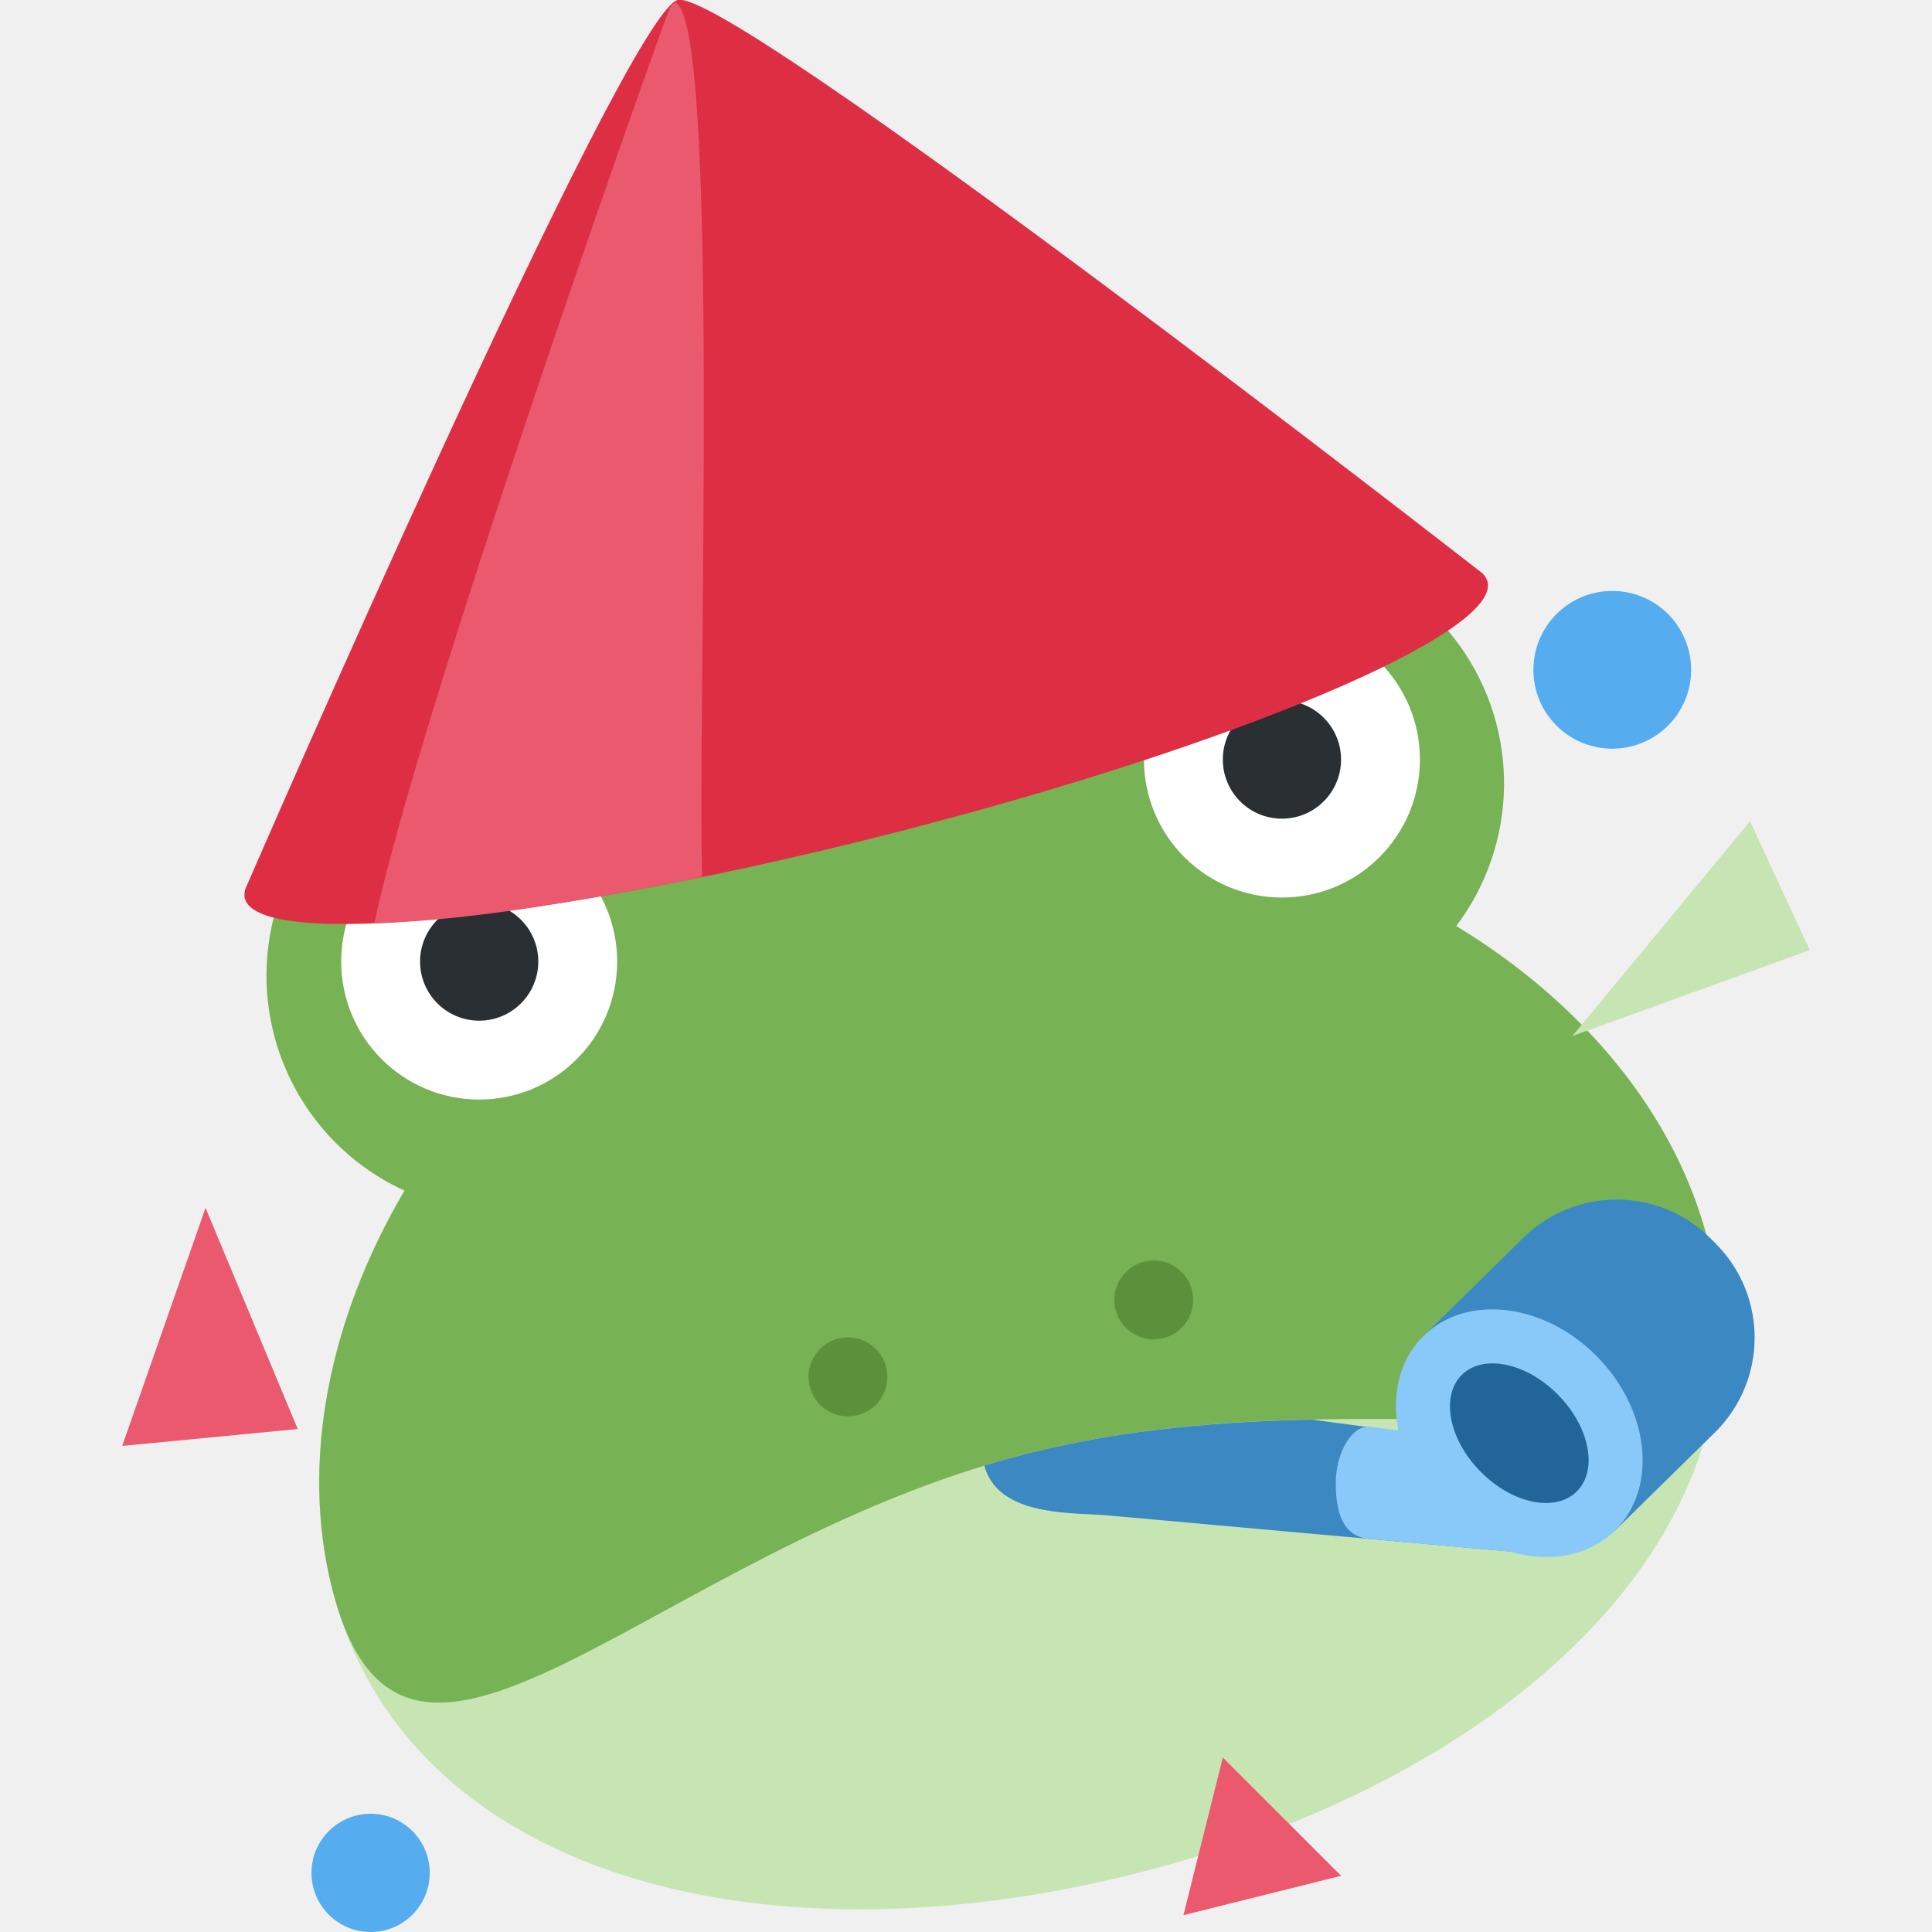
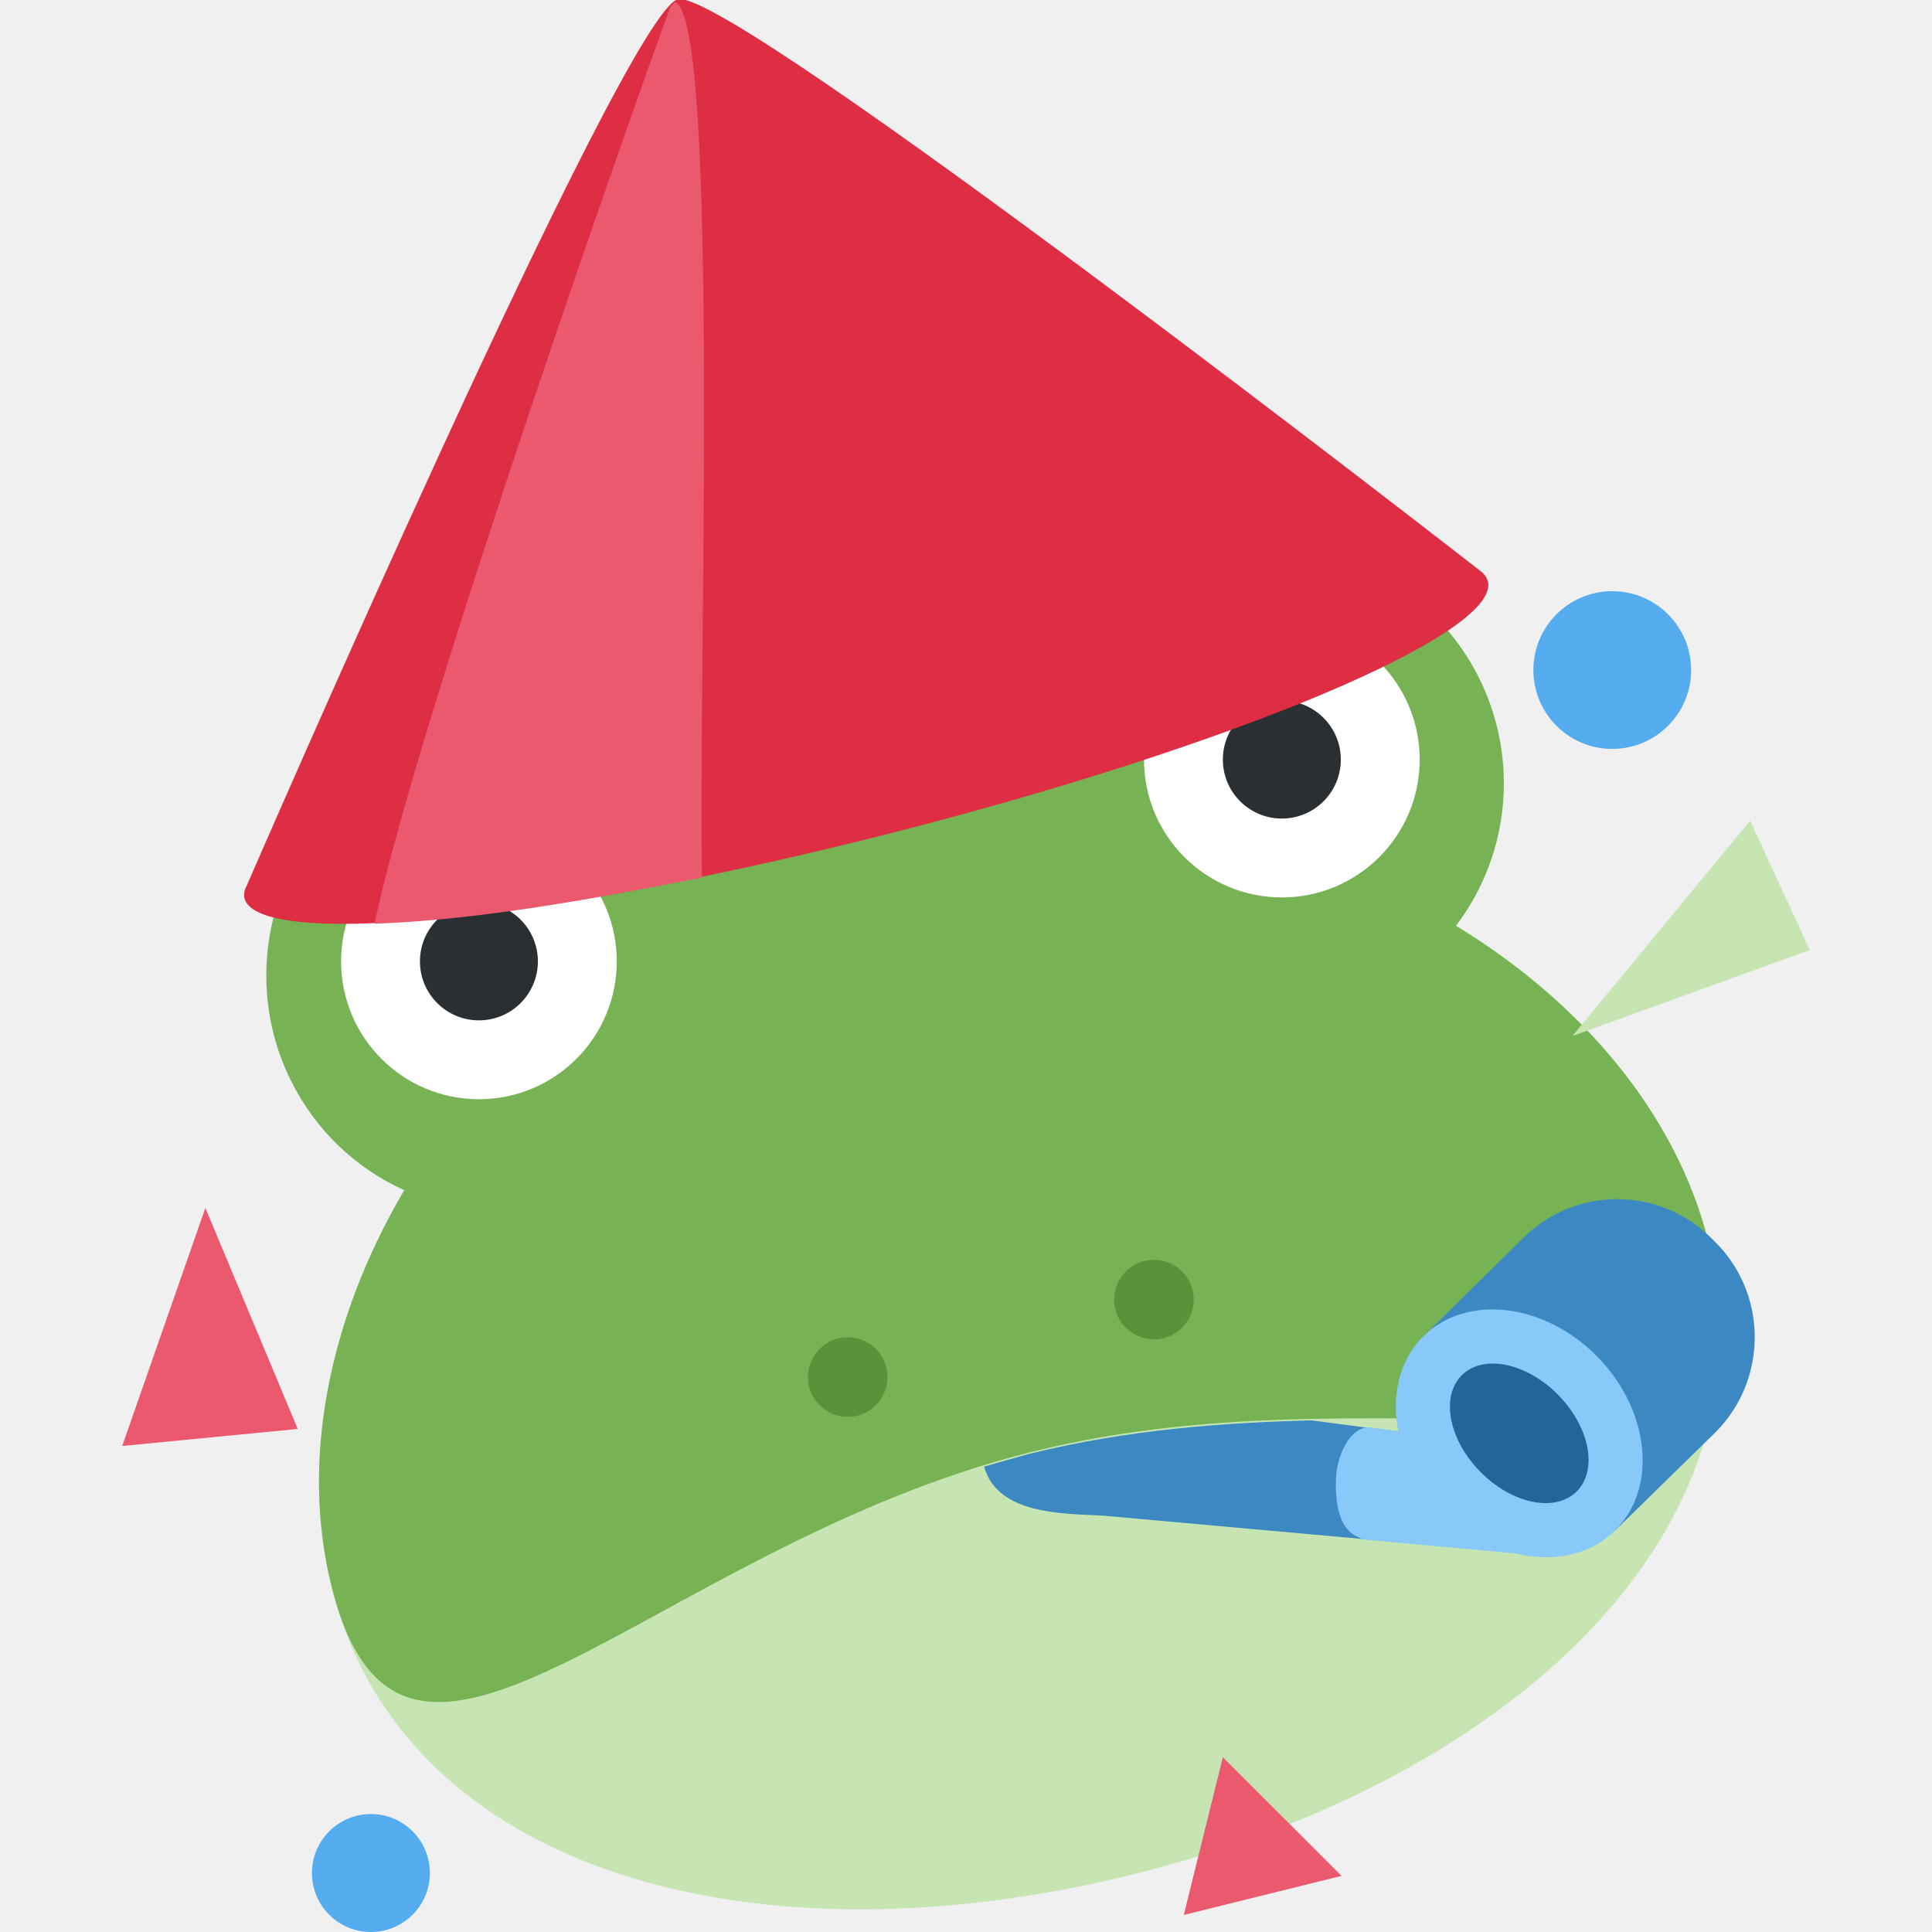
- <svg xmlns="http://www.w3.org/2000/svg" viewBox="0 0 271.91 271.91">
-   <defs>
-     <style>.cls-1{fill:#c6e5b3;}.cls-2{fill:#77b255;}.cls-3{fill:#fff;}.cls-4{fill:#292f33;}.cls-5{fill:#5c913b;}.cls-6{fill:#dd2e44;}.cls-7{fill:#ea596e;}.cls-8{fill:#3b88c3;}.cls-9{fill:#88c9f9;}.cls-10{fill:#269;}.cls-11{fill:#55acee;}.cls-12{fill:none;}</style>
-   </defs>
-   <g id="Ebene_2" data-name="Ebene 2">
-     <g id="Ebene_1-2" data-name="Ebene 1">
-       <path class="cls-1" d="M240.4,174.75c10.1,40.12-27.11,75.47-80.59,88.93s-103-.08-113.09-40.19,23-91.61,76.54-105.07S230.31,134.64,240.4,174.75Z" />
-       <path class="cls-2" d="M204.94,130.34a33.27,33.27,0,1,0-59.79-19.23,65.05,65.05,0,0,0-44.64,11.24,33.28,33.28,0,1,0-43.57,45.23c-10.6,18-14.7,38.08-10.22,55.91,10.1,40.11,44.72-5.53,98.2-19s105.58,10.37,95.48-29.75C235.91,156.92,222.8,141.18,204.94,130.34Z" />
-       <circle class="cls-3" cx="67.44" cy="135.33" r="19.42" />
-       <circle class="cls-4" cx="67.44" cy="135.33" r="8.32" />
-       <circle class="cls-3" cx="180.42" cy="106.9" r="19.42" />
-       <circle class="cls-4" cx="180.42" cy="106.9" r="8.32" />
-       <circle class="cls-5" cx="119.34" cy="193.78" r="5.55" />
-       <circle class="cls-5" cx="162.38" cy="182.95" r="5.55" />
-       <path class="cls-6" d="M209.36,81.85a2.7,2.7,0,0,0-1-1.38S102.75-1.83,95.39,0,34.71,124.7,34.71,124.7a2.69,2.69,0,0,0-.26,1.72c1.86,7.3,42.52,3.23,90.82-9.07S211.22,89.16,209.36,81.85Z" />
-       <path class="cls-7" d="M95,.34a4.49,4.49,0,0,0-.74.76c-4,10.68-35.3,99.35-41.58,128.86,13.58-.48,28.42-3,46.14-6.5C98.15,98.39,101.38,2.48,95,.34Z" />
-       <path class="cls-8" d="M216.56,204.05l-2.46,14.46-58.86-5.29c-5.56-.32-14.82-.11-16.72-6.94,2.1-.64,4.24-1.24,6.4-1.78,13.68-3.45,27.26-4.44,39.74-4.7Z" />
-       <path class="cls-9" d="M216.55,204.05,193,200.81c-2.75-.41-5.06,3.75-5,8.08,0,4.8,1.5,7.19,4.28,7.66l23.07,2.08Z" />
-       <path class="cls-8" d="M241.38,201.58l-14.09,13.84L200.37,188l14.09-13.85a18.71,18.71,0,0,1,26.38.24l.78.79A18.72,18.72,0,0,1,241.38,201.58Z" />
-       <ellipse class="cls-9" cx="213.82" cy="201.73" rx="15.37" ry="19.21" transform="translate(-80.08 207.64) rotate(-44.49)" />
-       <ellipse class="cls-10" cx="213.82" cy="201.73" rx="7.68" ry="11.52" transform="translate(-80.08 207.64) rotate(-44.49)" />
-       <circle class="cls-11" cx="52.16" cy="263.59" r="8.32" />
-       <circle class="cls-11" cx="226.91" cy="94.27" r="11.1" />
-       <path class="cls-7" d="M41.9,201.12,28.93,170,17.2,203.5ZM188.75,264l-22.19,5.54,5.54-22.19Z" />
-       <path class="cls-1" d="M221.29,145.81l33.42-12.08-8.41-18.15Z" />
-       <rect class="cls-12" width="271.91" height="271.91" />
+ <svg xmlns="http://www.w3.org/2000/svg" version="1.1" id="Ebene_1" x="0px" y="0px" viewBox="0 0 271.9 271.9" style="enable-background:new 0 0 271.9 271.9;" xml:space="preserve">
+   <style type="text/css">
+ 	.st0{fill:#C6E5B3;}
+ 	.st1{fill:#77B255;}
+ 	.st2{fill:#FFFFFF;}
+ 	.st3{fill:#292F33;}
+ 	.st4{fill:#5C913B;}
+ 	.st5{fill:#DD2E44;}
+ 	.st6{fill:#EA596E;}
+ 	.st7{fill:#3B88C3;}
+ 	.st8{fill:#88C9F9;}
+ 	.st9{fill:#226699;}
+ 	.st10{fill:#55ACEE;}
+ 	.st11{fill:none;}
+ </style>
+   <g id="Ebene_2_1_">
+     <g id="Ebene_1-2">
+       <path class="st0" d="M240.4,174.8c10.1,40.1-27.1,75.5-80.6,88.9s-103-0.1-113.1-40.2s23-91.6,76.5-105.1S230.3,134.6,240.4,174.8    z" />
+       <path class="st1" d="M204.9,130.3c11.1-14.7,8.2-35.5-6.5-46.6c-14.7-11.1-35.5-8.2-46.6,6.5c-4.5,6-6.9,13.4-6.7,20.9    c-15.8-1.8-31.6,2.2-44.6,11.2c-8.3-16.4-28.3-23-44.7-14.8s-23,28.3-14.8,44.7c3.4,6.8,9,12.2,15.9,15.3    c-10.6,18-14.7,38.1-10.2,55.9c10.1,40.1,44.7-5.5,98.2-19s105.6,10.4,95.5-29.8C235.9,156.9,222.8,141.2,204.9,130.3z" />
+       <circle class="st2" cx="67.4" cy="135.3" r="19.4" />
+       <circle class="st3" cx="67.4" cy="135.3" r="8.3" />
+       <circle class="st2" cx="180.4" cy="106.9" r="19.4" />
+       <circle class="st3" cx="180.4" cy="106.9" r="8.3" />
+       <circle class="st4" cx="119.3" cy="193.8" r="5.6" />
+       <circle class="st4" cx="162.4" cy="182.9" r="5.6" />
+       <path class="st5" d="M209.4,81.8c-0.2-0.6-0.5-1-1-1.4c0,0-105.6-82.3-113-80.5S34.7,124.7,34.7,124.7c-0.3,0.5-0.4,1.1-0.3,1.7    c1.9,7.3,42.5,3.2,90.8-9.1S211.2,89.2,209.4,81.8z" />
+       <path class="st6" d="M95,0.3c-0.3,0.2-0.5,0.5-0.7,0.8C90.3,11.8,59,100.4,52.7,130c13.6-0.5,28.4-3,46.1-6.5    C98.2,98.4,101.4,2.5,95,0.3z" />
+       <path class="st7" d="M216.6,204.1l-2.5,14.5l-58.9-5.3c-5.6-0.3-14.8-0.1-16.7-6.9c2.1-0.6,4.2-1.2,6.4-1.8    c13.7-3.4,27.3-4.4,39.7-4.7L216.6,204.1z" />
+       <path class="st8" d="M216.6,204.1l-23.6-3.2c-2.8-0.4-5.1,3.8-5,8.1c0,4.8,1.5,7.2,4.3,7.7l23.1,2.1L216.6,204.1z" />
+       <path class="st7" d="M241.4,201.6l-14.1,13.8L200.4,188l14.1-13.9c7.4-7.2,19.1-7.1,26.4,0.2l0.8,0.8    C248.8,182.5,248.7,194.3,241.4,201.6z" />
+       <ellipse transform="matrix(0.7134 -0.7008 0.7008 0.7134 -80.0657 207.6584)" class="st8" cx="213.8" cy="201.7" rx="15.4" ry="19.2" />
+       <ellipse transform="matrix(0.7134 -0.7008 0.7008 0.7134 -80.0657 207.6584)" class="st9" cx="213.8" cy="201.7" rx="7.7" ry="11.5" />
+       <circle class="st10" cx="52.2" cy="263.6" r="8.3" />
+       <circle class="st10" cx="226.9" cy="94.3" r="11.1" />
+       <path class="st6" d="M41.9,201.1l-13-31.1l-11.7,33.5L41.9,201.1z M188.8,264l-22.2,5.5l5.5-22.2L188.8,264z" />
+       <path class="st0" d="M221.3,145.8l33.4-12.1l-8.4-18.2L221.3,145.8z" />
+       <rect y="0" class="st11" width="271.9" height="271.9" />
    </g>
  </g>
</svg>
